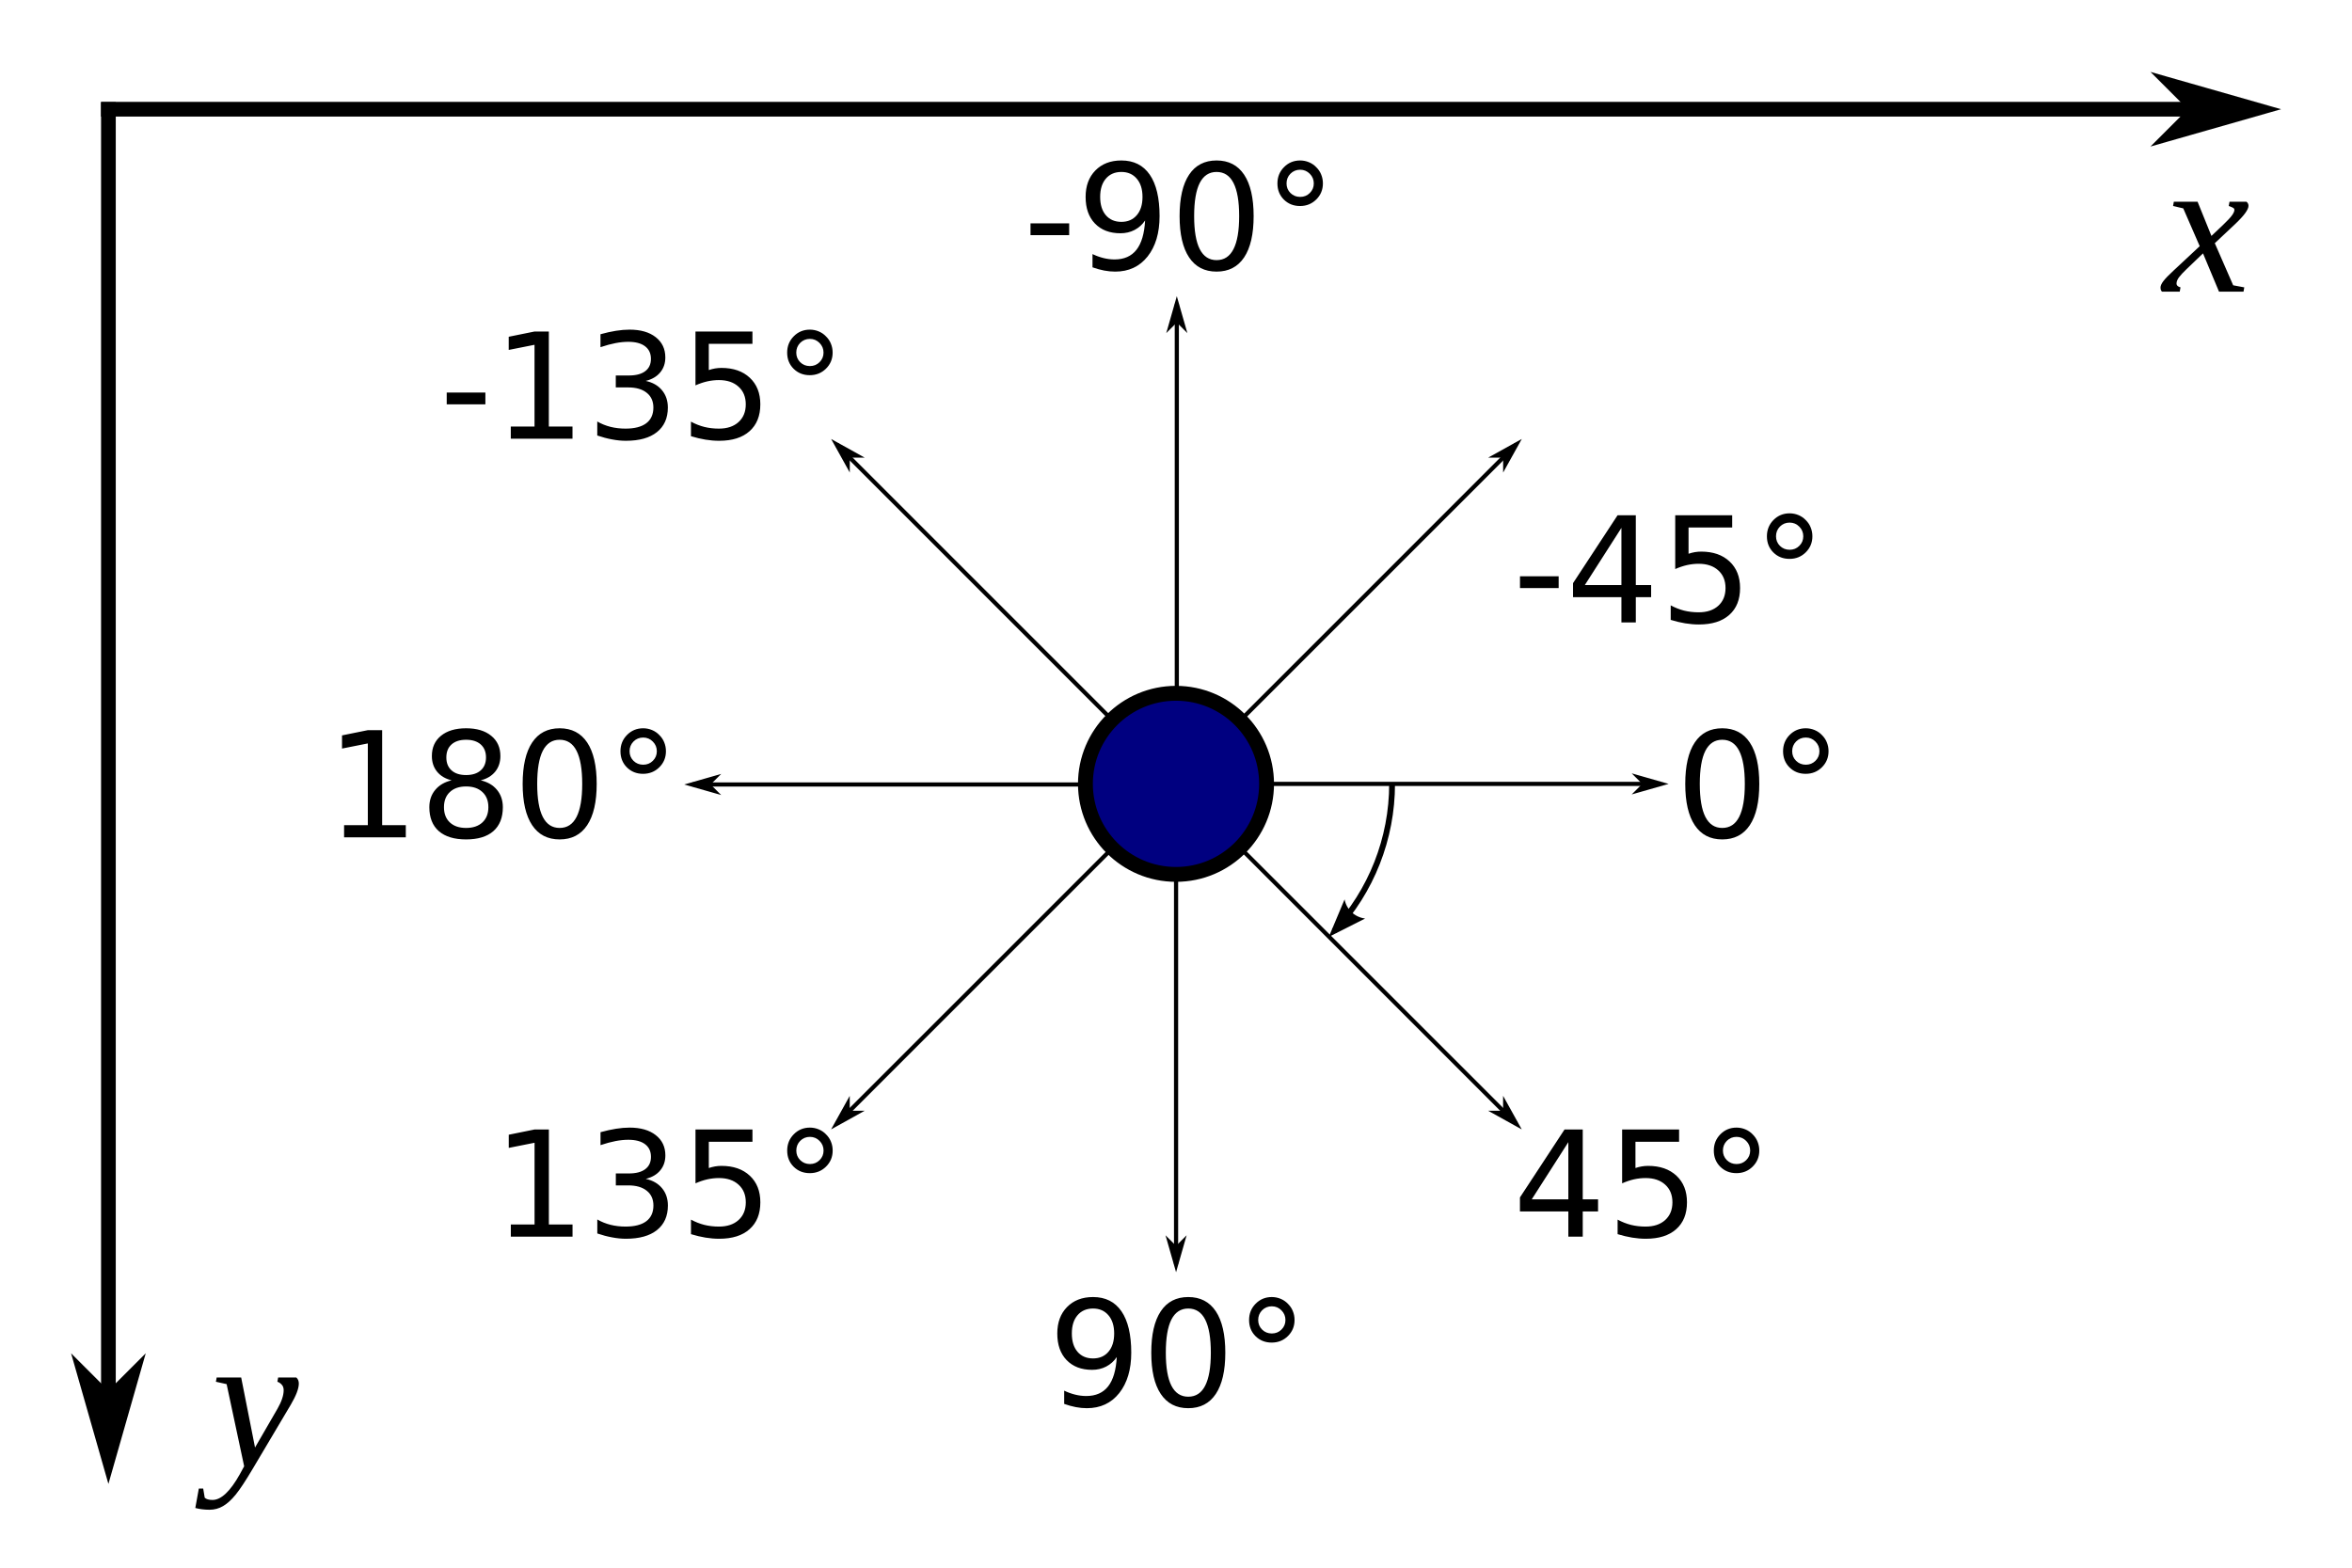
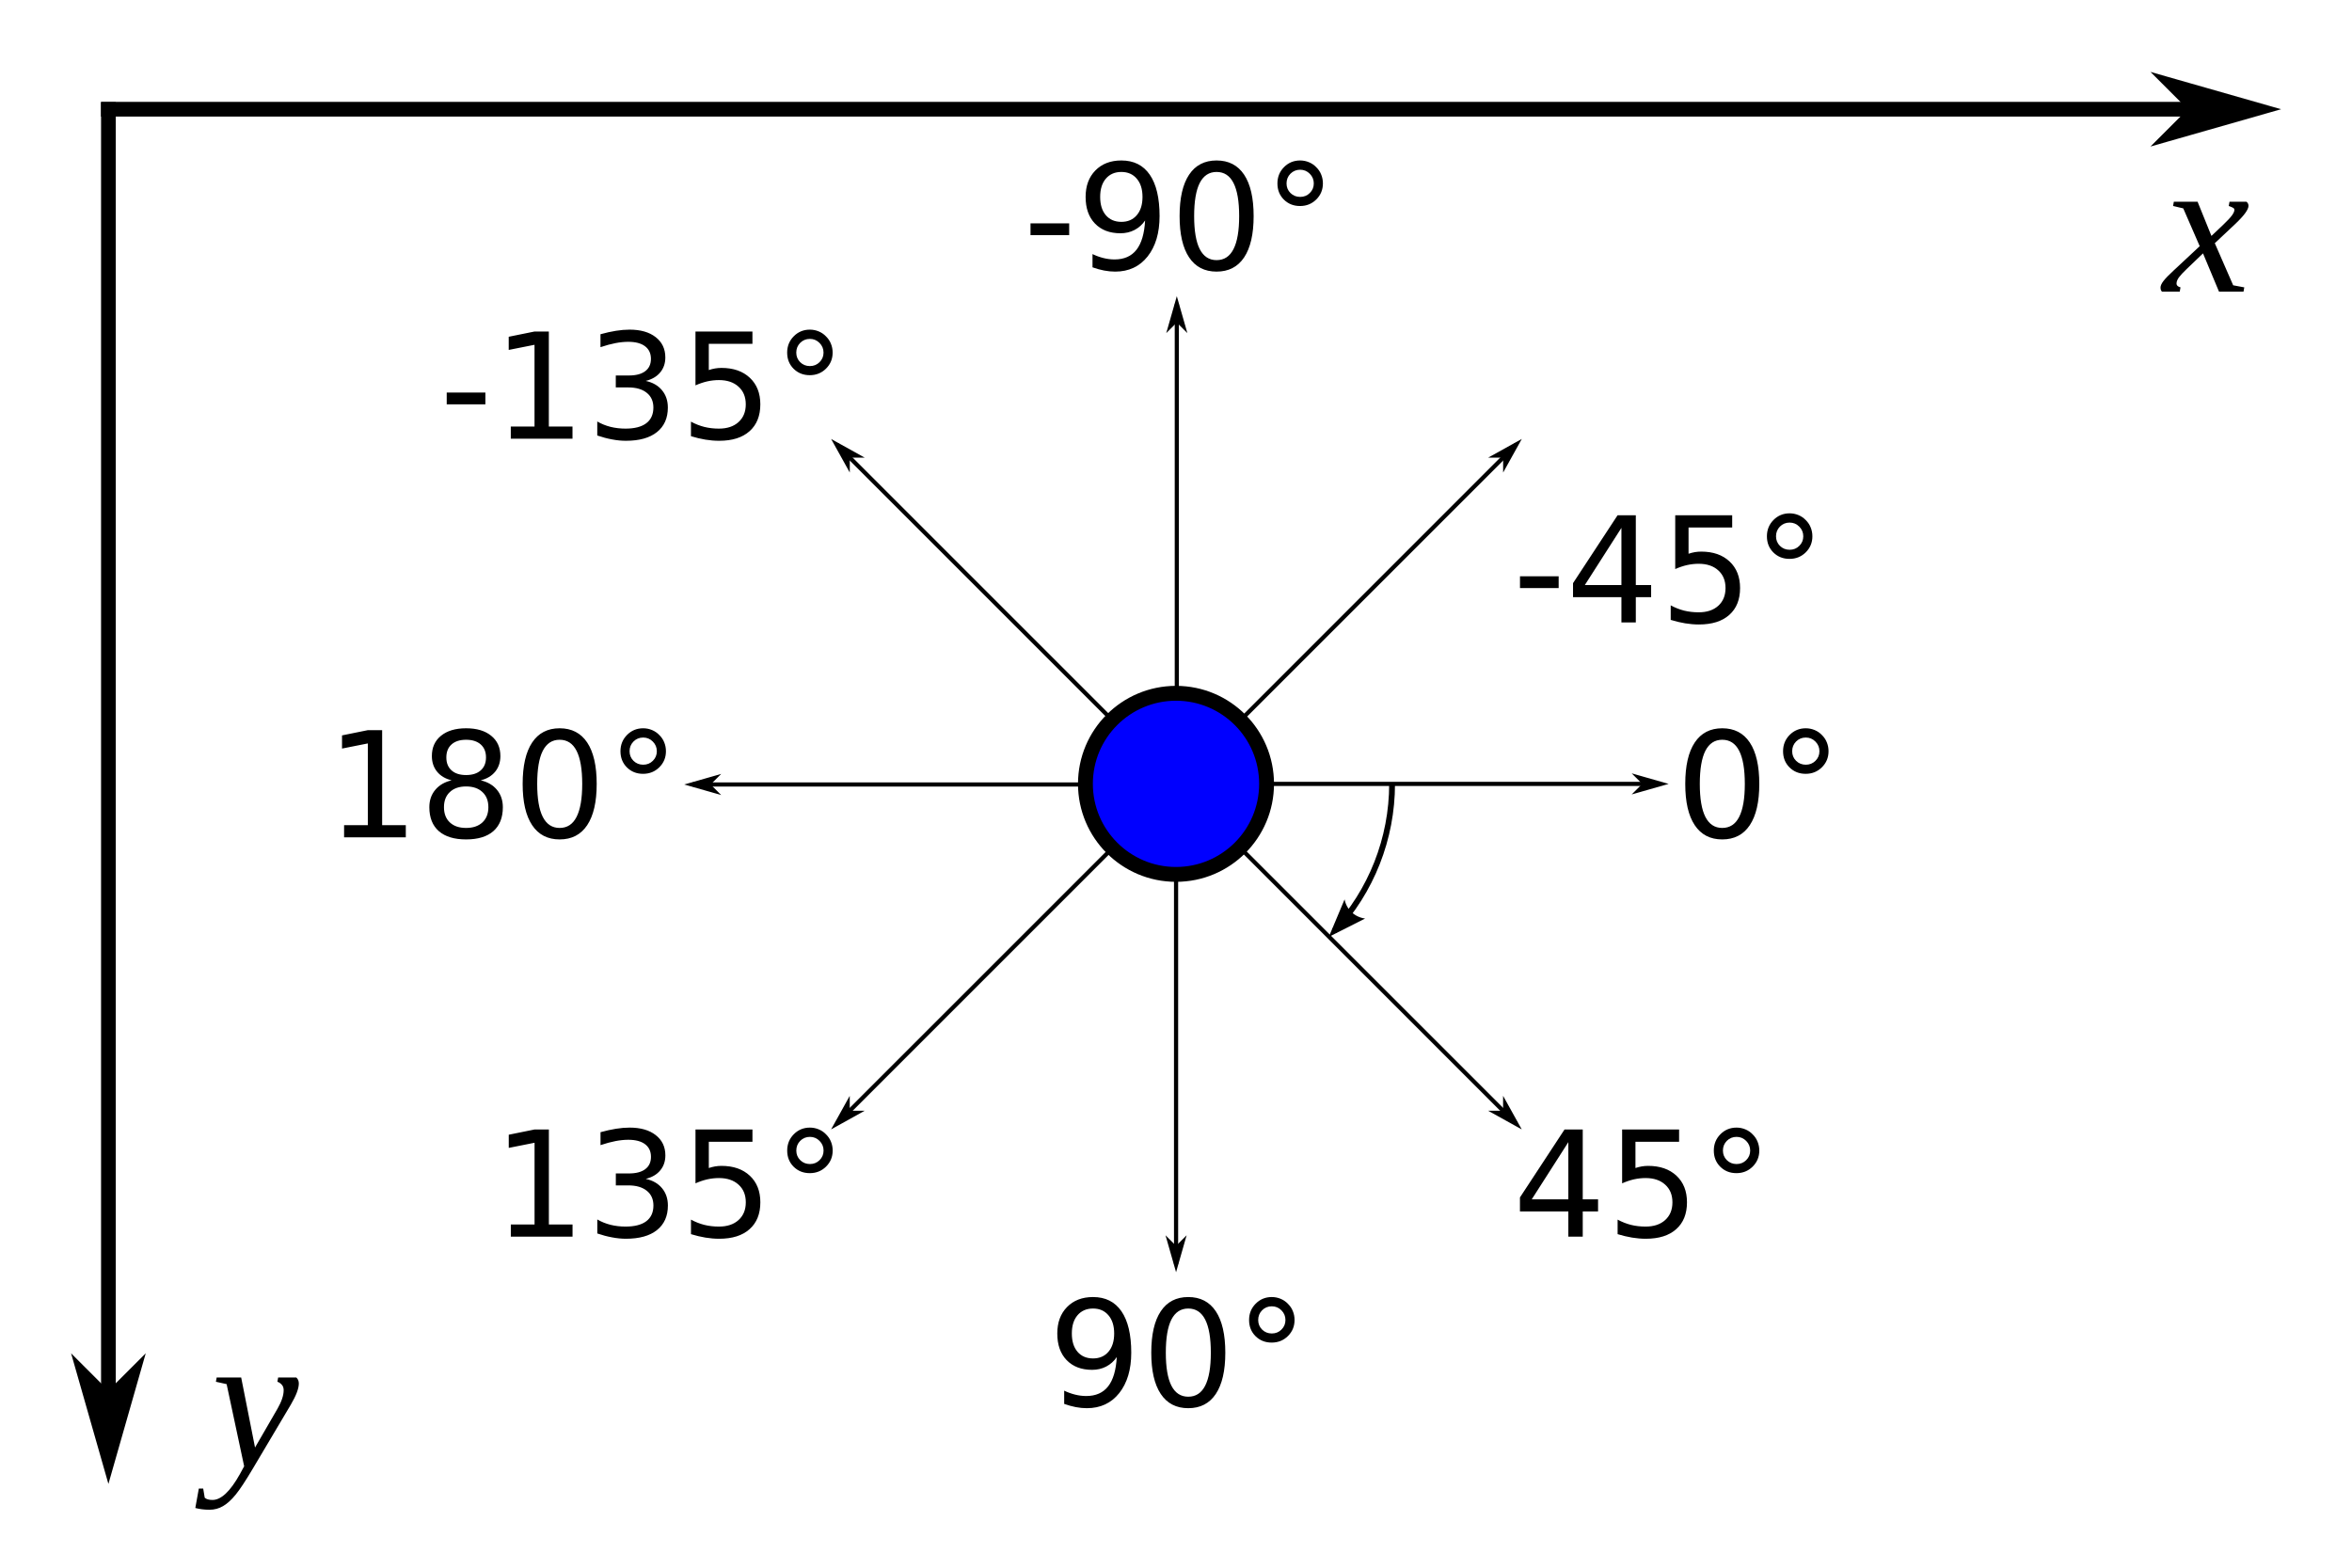
<svg xmlns="http://www.w3.org/2000/svg" width="480" height="320" id="svg2" version="1.1">
  <defs id="defs4">
    <marker orient="auto" refY="0.0" refX="0.0" id="Arrow2Mend" style="overflow:visible;">
      <path id="path3802" style="font-size:12.0;fill-rule:evenodd;stroke-width:0.625;stroke-linejoin:round;" d="M 8.719,4.034 L -2.207,0.016 L 8.719,-4.002 C 6.973,-1.63 6.983,1.616 8.719,4.034 z " transform="scale(0.6) rotate(180) translate(0,0)" />
    </marker>
    <marker orient="auto" refY="0.0" refX="0.0" id="Arrow2Lend" style="overflow:visible;">
      <path id="path3796" style="font-size:12.0;fill-rule:evenodd;stroke-width:0.625;stroke-linejoin:round;" d="M 8.719,4.034 L -2.207,0.016 L 8.719,-4.002 C 6.973,-1.63 6.983,1.616 8.719,4.034 z " transform="scale(1.1) rotate(180) translate(1,0)" />
    </marker>
    <marker orient="auto" refY="0.0" refX="0.0" id="Arrow2Lstart" style="overflow:visible">
      <path id="path3793" style="font-size:12.0;fill-rule:evenodd;stroke-width:0.625;stroke-linejoin:round" d="M 8.719,4.034 L -2.207,0.016 L 8.719,-4.002 C 6.973,-1.63 6.983,1.616 8.719,4.034 z " transform="scale(1.1) translate(1,0)" />
    </marker>
    <marker orient="auto" refY="0.0" refX="0.0" id="Arrow1Mstart" style="overflow:visible">
      <path id="path3781" d="M 0.0,0.0 L 5.0,-5.0 L -12.5,0.0 L 5.0,5.0 L 0.0,0.0 z " style="fill-rule:evenodd;stroke:#000000;stroke-width:1.0pt;marker-start:none" transform="scale(0.4) translate(10,0)" />
    </marker>
    <marker orient="auto" refY="0.0" refX="0.0" id="Arrow1Lend" style="overflow:visible;">
      <path id="path3778" d="M 0.0,0.0 L 5.0,-5.0 L -12.5,0.0 L 5.0,5.0 L 0.0,0.0 z " style="fill-rule:evenodd;stroke:#000000;stroke-width:1.0pt;marker-start:none;" transform="scale(0.8) rotate(180) translate(12.5,0)" />
    </marker>
    <marker orient="auto" refY="0.0" refX="0.0" id="Arrow1Lstart" style="overflow:visible">
      <path id="path3775" d="M 0.0,0.0 L 5.0,-5.0 L -12.5,0.0 L 5.0,5.0 L 0.0,0.0 z " style="fill-rule:evenodd;stroke:#000000;stroke-width:1.0pt;marker-start:none" transform="scale(0.8) translate(12.5,0)" />
    </marker>
    <marker orient="auto" refY="0.0" refX="0.0" id="Arrow1Send" style="overflow:visible;">
      <path id="path3790" d="M 0.0,0.0 L 5.0,-5.0 L -12.5,0.0 L 5.0,5.0 L 0.0,0.0 z " style="fill-rule:evenodd;stroke:#000000;stroke-width:1.0pt;marker-start:none;" transform="scale(0.2) rotate(180) translate(6,0)" />
    </marker>
    <marker orient="auto" refY="0.0" refX="0.0" id="Arrow1Sstart" style="overflow:visible">
      <path id="path3787" d="M 0.0,0.0 L 5.0,-5.0 L -12.5,0.0 L 5.0,5.0 L 0.0,0.0 z " style="fill-rule:evenodd;stroke:#000000;stroke-width:1.0pt;marker-start:none" transform="scale(0.2) translate(6,0)" />
    </marker>
    <marker orient="auto" refY="0.0" refX="0.0" id="Arrow1Mend" style="overflow:visible;">
      <path id="path3784" d="M 0.0,0.0 L 5.0,-5.0 L -12.5,0.0 L 5.0,5.0 L 0.0,0.0 z " style="fill-rule:evenodd;stroke:#000000;stroke-width:1.0pt;marker-start:none;" transform="scale(0.4) rotate(180) translate(10,0)" />
    </marker>
    <marker orient="auto" refY="0" refX="0" id="Arrow1Mend-2" style="overflow:visible">
      <path id="path3784-5" d="M 0,0 5,-5 -12.5,0 5,5 0,0 z" style="fill-rule:evenodd;stroke:#000000;stroke-width:1pt;marker-start:none" transform="matrix(-0.4,0,0,-0.4,-4,0)" />
    </marker>
    <marker orient="auto" refY="0" refX="0" id="Arrow1Mend-2-7" style="overflow:visible">
      <path id="path3784-5-0" d="M 0,0 5,-5 -12.5,0 5,5 0,0 z" style="fill-rule:evenodd;stroke:#000000;stroke-width:1pt;marker-start:none" transform="matrix(-0.4,0,0,-0.4,-4,0)" />
    </marker>
    <marker orient="auto" refY="0" refX="0" id="Arrow1Mend-2-4" style="overflow:visible">
      <path id="path3784-5-6" d="M 0,0 5,-5 -12.5,0 5,5 0,0 z" style="fill-rule:evenodd;stroke:#000000;stroke-width:1pt;marker-start:none" transform="matrix(-0.4,0,0,-0.4,-4,0)" />
    </marker>
    <marker orient="auto" refY="0" refX="0" id="Arrow1Mend-2-8" style="overflow:visible">
      <path id="path3784-5-7" d="M 0,0 5,-5 -12.5,0 5,5 0,0 z" style="fill-rule:evenodd;stroke:#000000;stroke-width:1pt;marker-start:none" transform="matrix(-0.4,0,0,-0.4,-4,0)" />
    </marker>
    <marker orient="auto" refY="0" refX="0" id="Arrow1Mend-2-2" style="overflow:visible">
      <path id="path3784-5-70" d="M 0,0 5,-5 -12.5,0 5,5 0,0 z" style="fill-rule:evenodd;stroke:#000000;stroke-width:1pt;marker-start:none" transform="matrix(-0.4,0,0,-0.4,-4,0)" />
    </marker>
    <marker orient="auto" refY="0" refX="0" id="Arrow1Mend-2-6" style="overflow:visible">
      <path id="path3784-5-04" d="M 0,0 5,-5 -12.5,0 5,5 0,0 z" style="fill-rule:evenodd;stroke:#000000;stroke-width:1pt;marker-start:none" transform="matrix(-0.4,0,0,-0.4,-4,0)" />
    </marker>
    <marker orient="auto" refY="0" refX="0" id="marker11706" style="overflow:visible">
      <path id="path11708" d="M 0,0 5,-5 -12.5,0 5,5 0,0 z" style="fill-rule:evenodd;stroke:#000000;stroke-width:1pt;marker-start:none" transform="matrix(-0.4,0,0,-0.4,-4,0)" />
    </marker>
    <marker orient="auto" refY="0" refX="0" id="marker11710" style="overflow:visible">
      <path id="path11712" d="M 0,0 5,-5 -12.5,0 5,5 0,0 z" style="fill-rule:evenodd;stroke:#000000;stroke-width:1pt;marker-start:none" transform="matrix(-0.4,0,0,-0.4,-4,0)" />
    </marker>
    <marker orient="auto" refY="0" refX="0" id="marker11714" style="overflow:visible">
      <path id="path11716" d="M 0,0 5,-5 -12.5,0 5,5 0,0 z" style="fill-rule:evenodd;stroke:#000000;stroke-width:1pt;marker-start:none" transform="matrix(-0.4,0,0,-0.4,-4,0)" />
    </marker>
  </defs>
  <g id="layer1" transform="translate(0,-732.3622)">
    <path style="fill:none;stroke:#000000;stroke-width:3;stroke-linecap:butt;stroke-linejoin:miter;stroke-miterlimit:4;stroke-opacity:1;stroke-dasharray:none;marker-start:none;marker-end:url(#Arrow1Mend)" d="m 20.616,754.656 439.002,0" id="path2816" />
    <path style="fill:none;stroke:#000000;stroke-width:3;stroke-linecap:butt;stroke-linejoin:miter;stroke-miterlimit:4;stroke-opacity:1;stroke-dasharray:none;marker-start:none;marker-end:url(#Arrow1Mend)" d="m 22.125,753.208 0,276.143" id="path2816-4" />
    <text xml:space="preserve" style="font-size:40px;font-style:normal;font-weight:normal;fill:#000000;fill-opacity:1;stroke:none;font-family:Bitstream Vera Sans" x="441.406" y="791.893" id="text4250">
      <tspan id="tspan4252" x="441.406" y="791.893" style="font-style:italic;font-variant:normal;font-weight:normal;font-stretch:normal;font-family:Times New Roman;-inkscape-font-specification:'Times New Roman, Italic'">x</tspan>
    </text>
    <text xml:space="preserve" style="font-size:40px;font-style:normal;font-weight:normal;fill:#000000;fill-opacity:1;stroke:none;font-family:Bitstream Vera Sans" x="43.203" y="1031.893" id="text4250-3">
      <tspan id="tspan4252-7" x="43.203" y="1031.893" style="font-style:italic;font-variant:normal;font-weight:normal;font-stretch:normal;font-family:Times New Roman;-inkscape-font-specification:'Times New Roman, Italic'">y</tspan>
    </text>
    <path style="fill:none;stroke:#000000;stroke-width:0.848px;stroke-linecap:butt;stroke-linejoin:miter;stroke-opacity:1;marker-end:url(#Arrow1Mend-2)" d="m 240.438,892.373 98.426,0" id="path10921" />
    <path style="fill:none;stroke:#000000;stroke-width:0.848px;stroke-linecap:butt;stroke-linejoin:miter;stroke-opacity:1;marker-end:url(#Arrow1Mend-2)" d="m 239.782,892.119 69.597,69.597" id="path10921-7" />
    <path style="fill:none;stroke:#000000;stroke-width:0.848px;stroke-linecap:butt;stroke-linejoin:miter;stroke-opacity:1;marker-end:url(#Arrow1Mend-2)" d="m 240.014,891.95 0,98.426" id="path10921-7-1" />
    <path style="fill:none;stroke:#000000;stroke-width:0.848px;stroke-linecap:butt;stroke-linejoin:miter;stroke-opacity:1;marker-end:url(#Arrow1Mend-2)" d="m 240.389,892.121 -69.597,69.597" id="path10921-7-1-1" />
    <path style="fill:none;stroke:#000000;stroke-width:0.848px;stroke-linecap:butt;stroke-linejoin:miter;stroke-opacity:1;marker-end:url(#Arrow1Mend-2)" d="m 239.741,892.493 -98.426,0" id="path10921-6" />
    <path style="fill:none;stroke:#000000;stroke-width:0.848px;stroke-linecap:butt;stroke-linejoin:miter;stroke-opacity:1;marker-end:url(#Arrow1Mend-2)" d="M 240.397,892.748 170.8,823.15" id="path10921-7-9" />
    <path style="fill:none;stroke:#000000;stroke-width:0.848px;stroke-linecap:butt;stroke-linejoin:miter;stroke-opacity:1;marker-end:url(#Arrow1Mend-2)" d="m 240.166,892.916 0,-98.426" id="path10921-7-1-6" />
    <path style="fill:none;stroke:#000000;stroke-width:0.848px;stroke-linecap:butt;stroke-linejoin:miter;stroke-opacity:1;marker-end:url(#Arrow1Mend-2)" d="m 239.79,892.745 69.597,-69.597" id="path10921-7-1-1-8" />
-     <path style="fill:#000080;stroke:#000000;stroke-width:1.067;stroke-miterlimit:4;stroke-opacity:1;stroke-dasharray:none" id="path4279" d="m 221,162.5 a 6.5,6.5 0 1 1 -13,0 6.5,6.5 0 1 1 13,0 z" transform="matrix(2.843602,0,0,2.843602,-369.9526,430.2769)" />
-     <path style="fill:none;stroke:#000000;stroke-width:1;stroke-linecap:butt;stroke-linejoin:miter;stroke-miterlimit:4;stroke-opacity:1;stroke-dasharray:none;stroke-dashoffset:12.6;marker-end:url(#Arrow2Mend)" id="path11765" d="m 277.539,160.371 a 37.123,37.123 0 0 1 -9.973,25.318" transform="matrix(1.187945,0,0,1.187945,-45.6013,701.8507)" />
+     <path style="fill:#0000ff;stroke:#000000;stroke-width:1.067;stroke-miterlimit:4;stroke-opacity:1;stroke-dasharray:none" id="path4279" d="m 221,162.5 c 0,3.59 -2.91,6.5 -6.5,6.5 -3.59,0 -6.5,-2.91 -6.5,-6.5 0,-3.59 2.91,-6.5 6.5,-6.5 3.59,0 6.5,2.91 6.5,6.5 z" transform="matrix(2.843602,0,0,2.843602,-369.9526,430.2769)" />
+     <path style="fill:none;stroke:#000000;stroke-width:1;stroke-linecap:butt;stroke-linejoin:miter;stroke-miterlimit:4;stroke-opacity:1;stroke-dasharray:none;stroke-dashoffset:12.6;marker-end:url(#Arrow2Mend)" id="path11765" d="m 277.539,160.371 c 0,9.397 -3.564,18.445 -9.973,25.318" transform="matrix(1.187945,0,0,1.187945,-45.6013,701.8507)" />
    <text xml:space="preserve" style="font-size:30px;font-style:normal;font-weight:normal;fill:#000000;fill-opacity:1;stroke:none;font-family:Bitstream Vera Sans" x="341.946" y="903.283" id="text11987">
      <tspan id="tspan11989" x="341.946" y="903.283">0°</tspan>
    </text>
    <text xml:space="preserve" style="font-size:30px;font-style:normal;font-weight:normal;fill:#000000;fill-opacity:1;stroke:none;font-family:Bitstream Vera Sans" x="66.503" y="903.283" id="text11987-1">
      <tspan id="tspan11989-9" x="66.503" y="903.283">180°</tspan>
    </text>
    <text xml:space="preserve" style="font-size:30px;font-style:normal;font-weight:normal;fill:#000000;fill-opacity:1;stroke:none;font-family:Bitstream Vera Sans" x="308.727" y="984.794" id="text11987-18">
      <tspan x="308.727" y="984.794" id="tspan12041">45°</tspan>
    </text>
    <text xml:space="preserve" style="font-size:30px;font-style:normal;font-weight:normal;fill:#000000;fill-opacity:1;stroke:none;font-family:Bitstream Vera Sans" x="100.532" y="984.796" id="text11987-18-0">
      <tspan x="100.532" y="984.796" id="tspan12041-5">135°</tspan>
    </text>
    <text xml:space="preserve" style="font-size:30px;font-style:normal;font-weight:normal;fill:#000000;fill-opacity:1;stroke:none;font-family:Bitstream Vera Sans" x="213.882" y="1019.38" id="text11987-18-2">
      <tspan x="213.882" y="1019.38" id="tspan12041-1">90°</tspan>
    </text>
    <text xml:space="preserve" style="font-size:30px;font-style:normal;font-weight:normal;fill:#000000;fill-opacity:1;stroke:none;font-family:Bitstream Vera Sans" x="208.84" y="787.38" id="text11987-18-2-8">
      <tspan x="208.84" y="787.38" id="tspan12138">-90°</tspan>
    </text>
    <text xml:space="preserve" style="font-size:30px;font-style:normal;font-weight:normal;fill:#000000;fill-opacity:1;stroke:none;font-family:Bitstream Vera Sans" x="89.7" y="821.913" id="text11987-18-0-4">
      <tspan x="89.7" y="821.913" id="tspan12041-5-0">-135°</tspan>
    </text>
    <text xml:space="preserve" style="font-size:30px;font-style:normal;font-weight:normal;fill:#000000;fill-opacity:1;stroke:none;font-family:Bitstream Vera Sans" x="308.734" y="821.911" id="text11987-18-4">
      <tspan x="308.734" y="859.411" id="tspan12192">-45°</tspan>
    </text>
  </g>
</svg>
